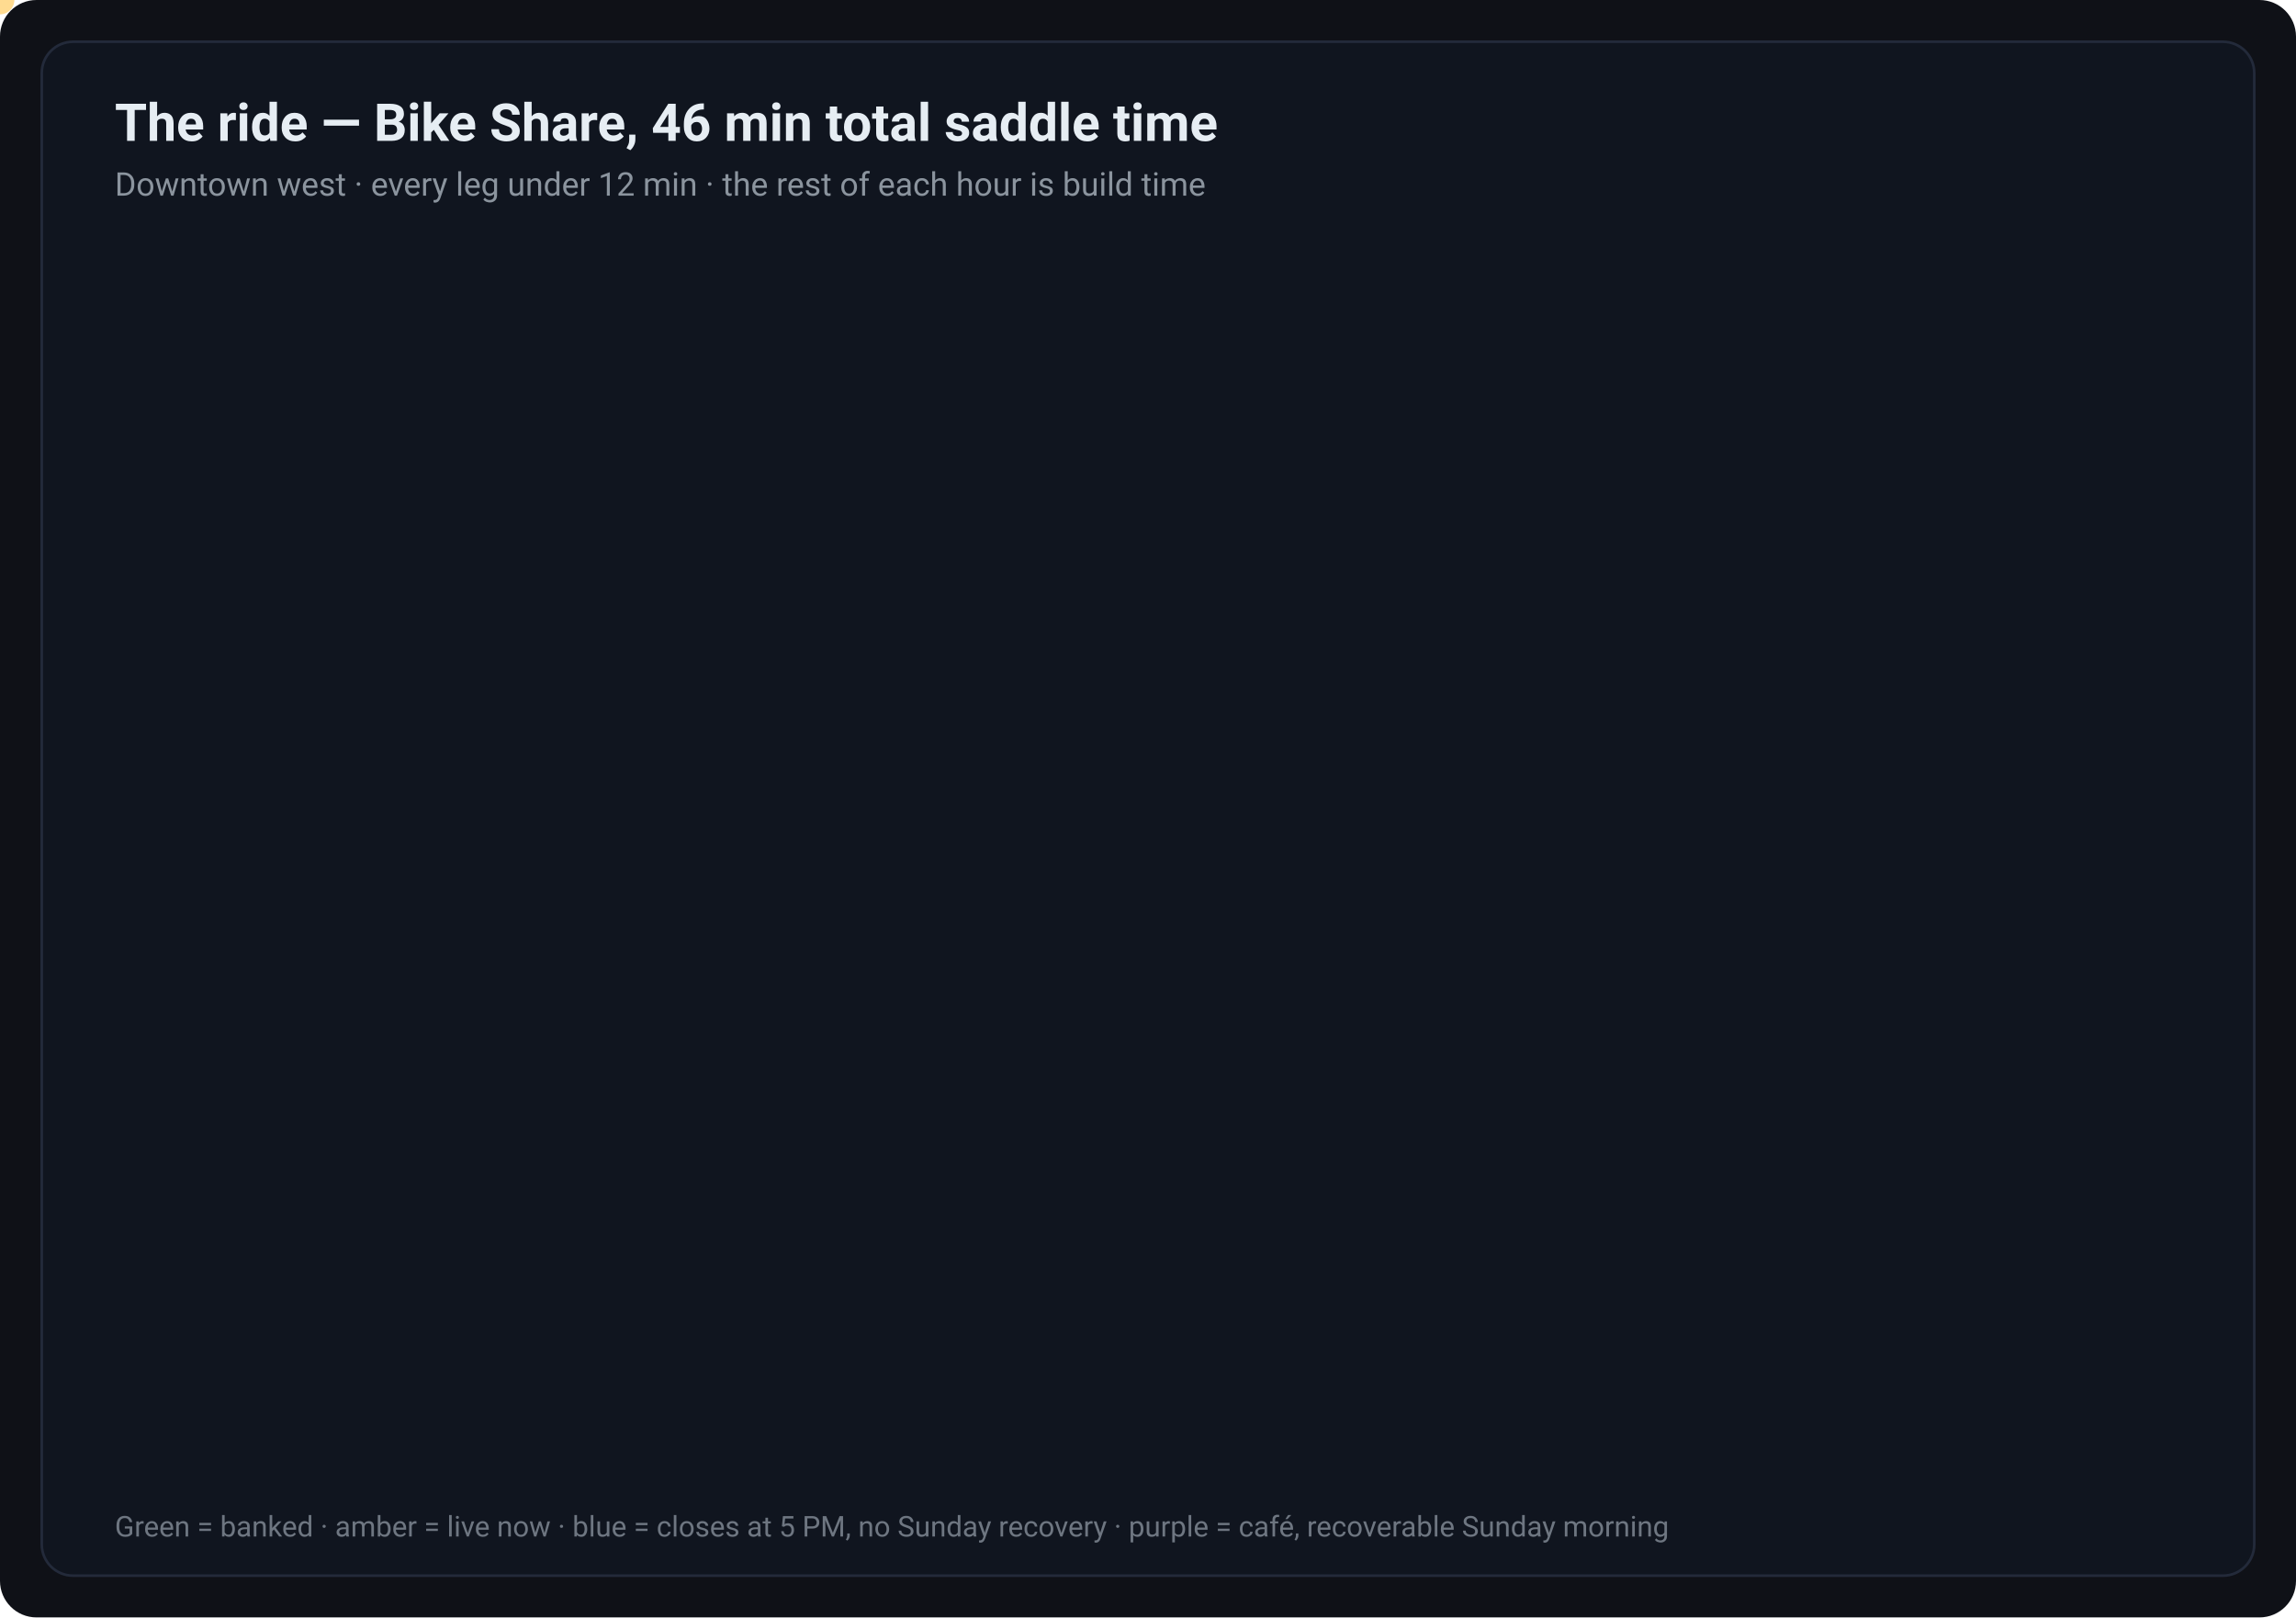
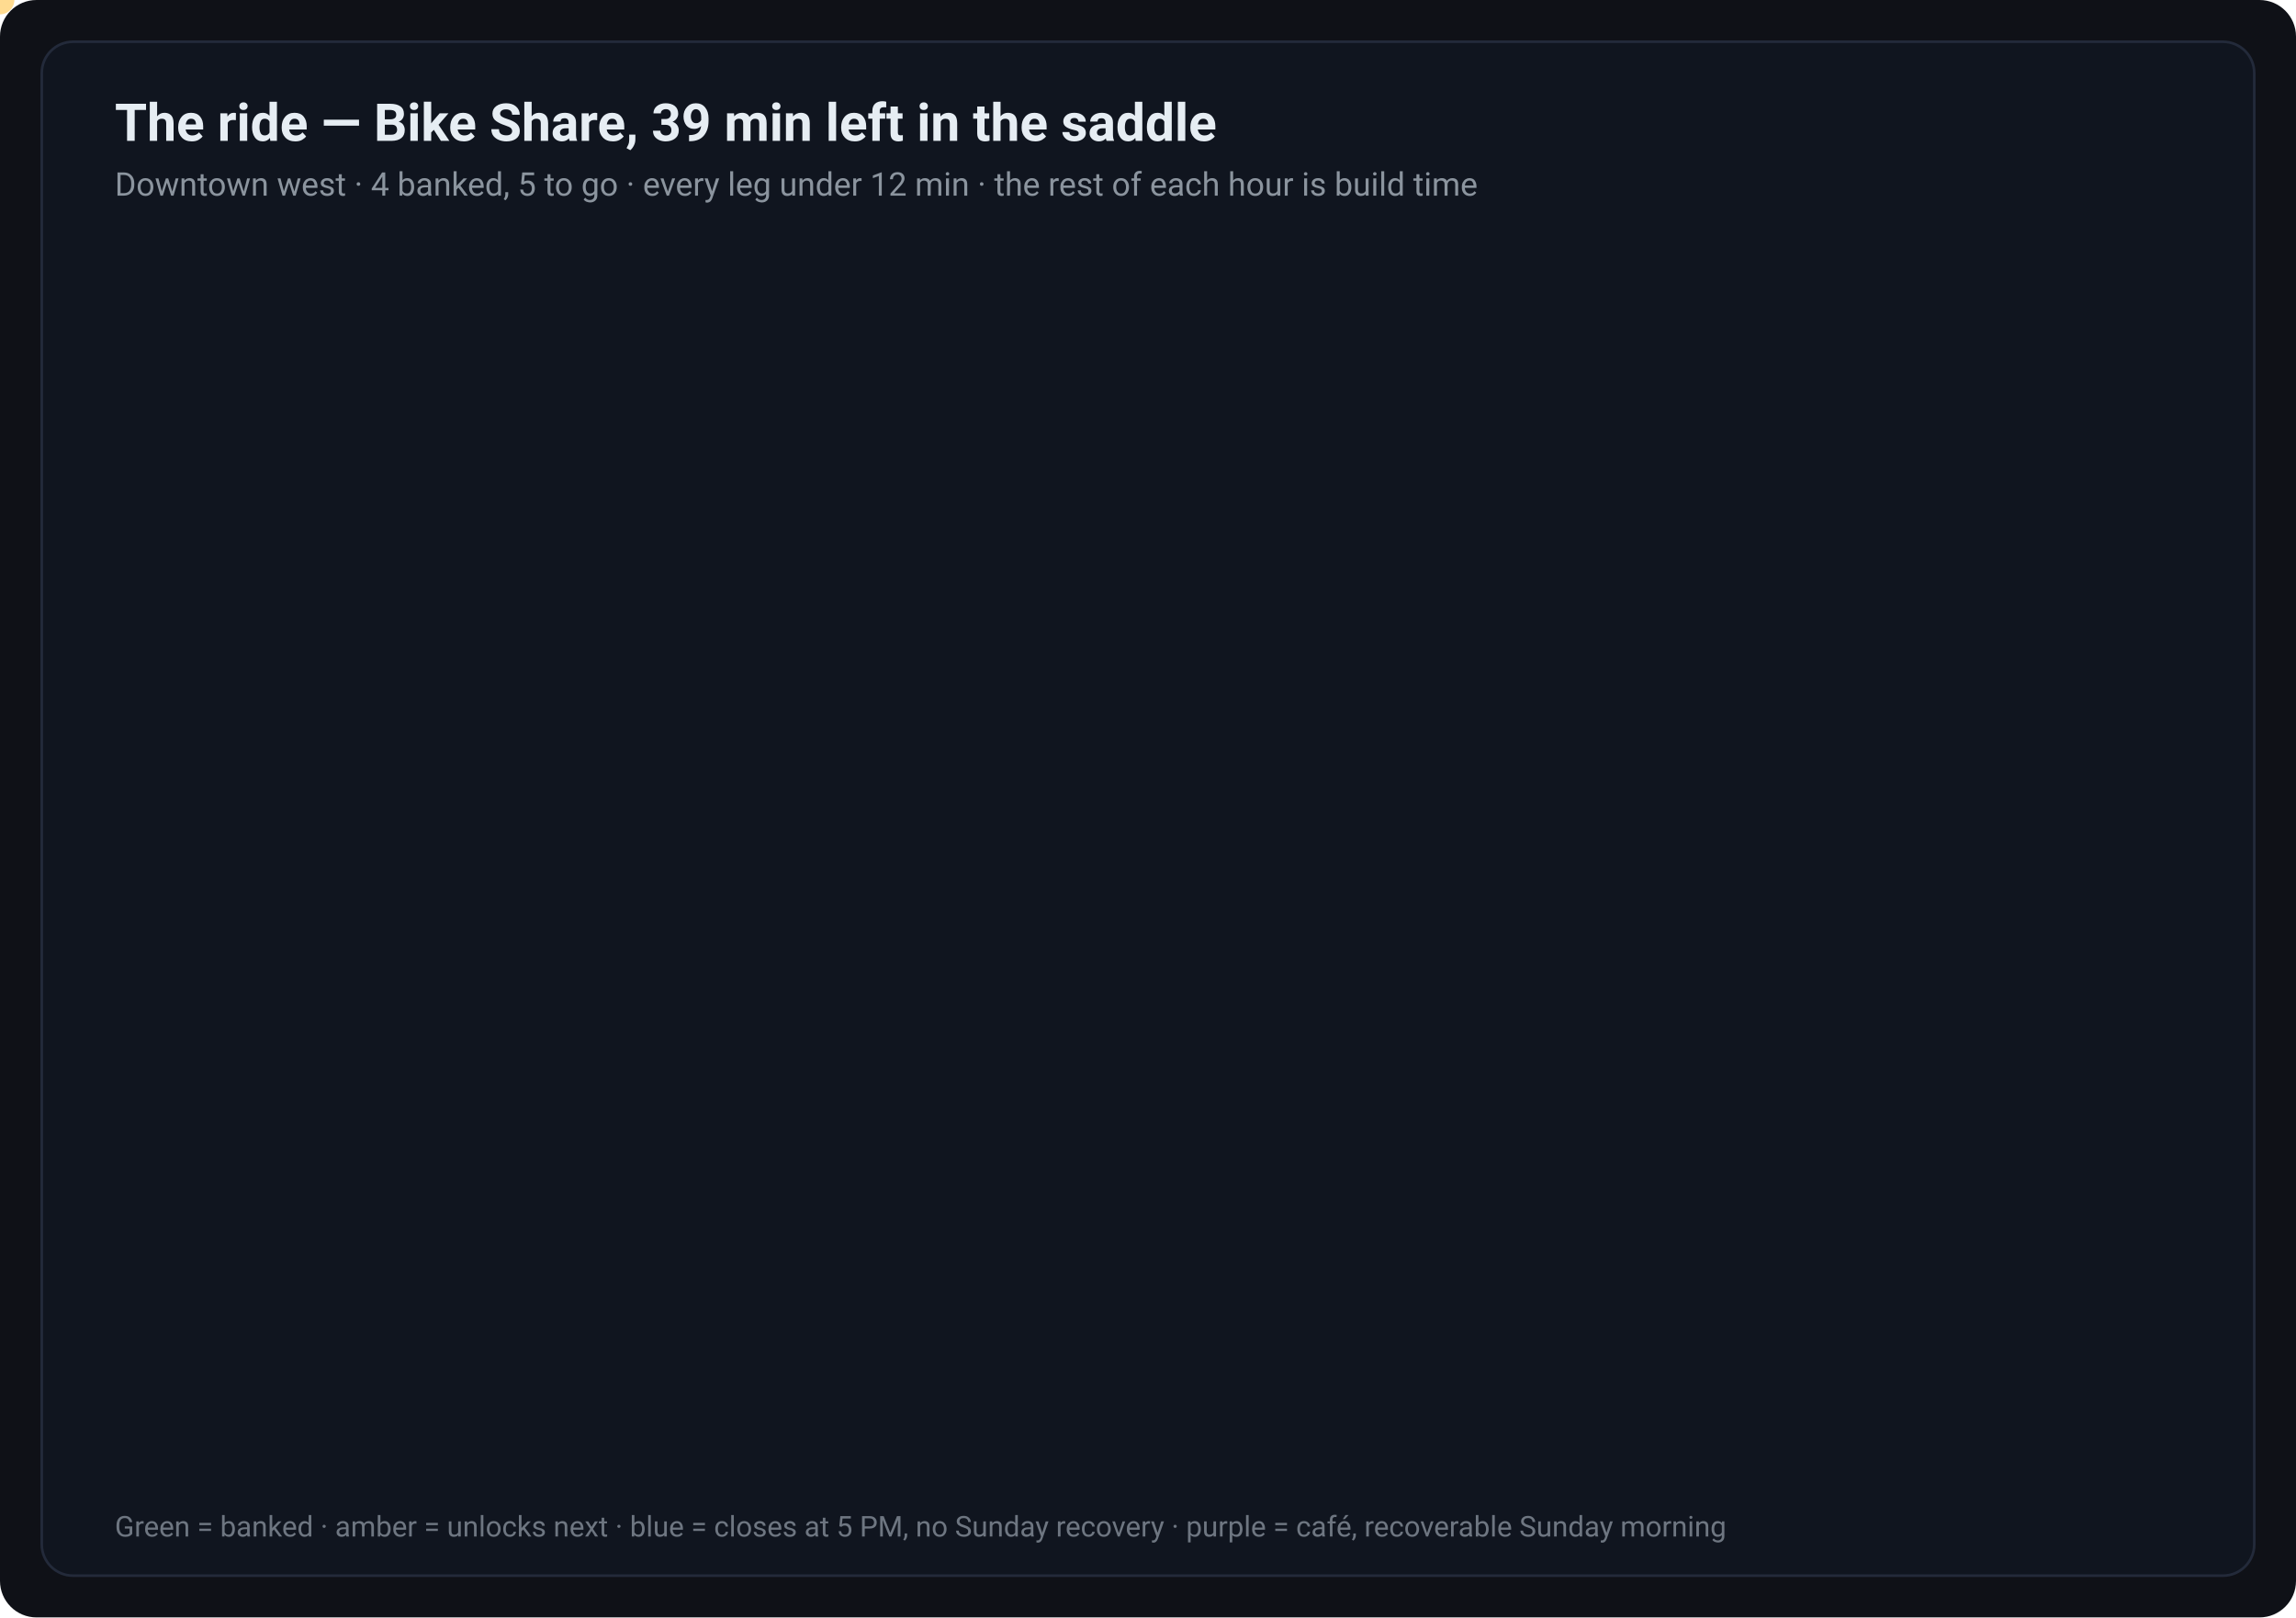
<svg xmlns="http://www.w3.org/2000/svg" viewBox="0 0 880 620" width="880" height="620" role="img" aria-label="Animated route map of the photo run across downtown west Toronto">
  <style>
    .bg    { fill: #0F1117; }
    .card  { fill: #10151F; stroke: #232A3A; stroke-width: 1; }
    .h1    { fill: #E6EDF3; font: 700 20px ui-sans-serif, -apple-system, "Segoe UI", Roboto, sans-serif; }
    .h2    { fill: #8B949E; font: 400 12.5px ui-sans-serif, -apple-system, "Segoe UI", Roboto, sans-serif; }
    .st    { stroke: #1C2436; stroke-width: 1.5; }
    .stl   { fill: #3D4757; font: 500 9.5px ui-sans-serif, -apple-system, "Segoe UI", Roboto, sans-serif; }
    .lbl   { fill: #C9D1D9; font: 600 11.5px ui-sans-serif, -apple-system, "Segoe UI", Roboto, sans-serif; }
    .lbld  { fill: #6E7681; font: 600 11.5px ui-sans-serif, -apple-system, "Segoe UI", Roboto, sans-serif; }
    .tm    { font: 700 11.5px ui-monospace, SFMono-Regular, Menlo, monospace; }
    .leg   { fill: #56606E; font: 500 9.5px ui-monospace, SFMono-Regular, Menlo, monospace; }
    .foot  { fill: #6E7681; font: 400 11px ui-sans-serif, -apple-system, "Segoe UI", Roboto, sans-serif; }

    .grid  { opacity: 0; animation: fade 0.9s ease-out 0.15s forwards; }
    @keyframes fade { to { opacity: 1; } }

-     .done  { stroke-dasharray: 260; stroke-dashoffset: 260; animation: draw 1.1s ease-out 0.6s forwards; }
-     .todo  { stroke-dasharray: 1460; stroke-dashoffset: 1460; animation: draw 3.4s ease-in-out 1.5s forwards; }
+     .done  { stroke-dasharray: 380; stroke-dashoffset: 380; animation: draw 1.1s ease-out 0.6s forwards; }
+     .todo  { stroke-dasharray: 1340; stroke-dashoffset: 1340; animation: draw 3.4s ease-in-out 1.5s forwards; }
    @keyframes draw { to { stroke-dashoffset: 0; } }

    .pin   { opacity: 0; transform-box: fill-box; transform-origin: center; animation: pop 0.5s cubic-bezier(.2,1.5,.4,1) forwards; }
    @keyframes pop { from { opacity: 0; transform: scale(0.1); } to { opacity: 1; transform: scale(1); } }

    .tag   { opacity: 0; animation: fade 0.5s ease-out forwards; }

    .halo  { transform-box: fill-box; transform-origin: center; animation: ping 2s ease-out 2s infinite; }
    @keyframes ping { 0% { transform: scale(0.7); opacity: 0.9; } 100% { transform: scale(3.2); opacity: 0; } }

    .p0{animation-delay:.8s}  .p1{animation-delay:1.0s} .p2{animation-delay:1.2s}
    .p3{animation-delay:2.0s} .p4{animation-delay:2.4s} .p5{animation-delay:2.8s}
    .p6{animation-delay:3.2s} .p7{animation-delay:3.6s} .p8{animation-delay:4.0s}
  </style>
  <rect class="bg" width="880" height="620" rx="14" />
  <rect class="card" x="16" y="16" width="848" height="588" rx="12" />
-   <text class="h1" x="44" y="54">The ride — Bike Share, 46 min total saddle time</text>
-   <text class="h2" x="44" y="75">Downtown west · every leg under 12 min · the rest of each hour is build time</text>
+   <text class="h1" x="44" y="54">The ride — Bike Share, 39 min left in the saddle</text>
+   <text class="h2" x="44" y="75">Downtown west · 4 banked, 5 to go · every leg under 12 min · the rest of each hour is build time</text>
  <g class="grid">
    <line class="st" x1="90" y1="135" x2="770" y2="135" />
    <text class="stl" x="766" y="130" text-anchor="end">COLLEGE ST</text>
    <line class="st" x1="90" y1="225" x2="770" y2="225" />
    <text class="stl" x="766" y="220" text-anchor="end">DUNDAS ST W</text>
    <line class="st" x1="90" y1="337" x2="770" y2="337" />
    <text class="stl" x="766" y="330" text-anchor="end">QUEEN ST W</text>
    <line class="st" x1="90" y1="372" x2="770" y2="372" />
    <text class="stl" x="766" y="367" text-anchor="end">KING ST W</text>
    <line class="st" x1="90" y1="413" x2="770" y2="413" />
    <text class="stl" x="766" y="408" text-anchor="end">FRONT ST W</text>
    <line class="st" x1="286" y1="110" x2="286" y2="500" />
    <text class="stl" x="290" y="122">BATHURST</text>
    <line class="st" x1="498" y1="110" x2="498" y2="500" />
    <text class="stl" x="502" y="122">SPADINA</text>
    <path d="M90,516 Q200,508 310,516 T530,516 T750,516 L770,516 L770,570 L90,570 Z" fill="#0C1A24" stroke="#152A38" stroke-width="1" />
    <text class="stl" x="404" y="547" fill="#2E4656">LAKE ONTARIO</text>
  </g>
-   <path class="done" d="M256,467 L407,377 L392,307" fill="none" stroke="#3FB950" stroke-width="3" stroke-linecap="round" stroke-linejoin="round" opacity="0.75" />
-   <path id="route" class="todo" d="M392,307 L286,243 L438,135 L332,485 L196,341 L498,225 L710,341" fill="none" stroke="#F0A020" stroke-width="3" stroke-linecap="round" stroke-linejoin="round" />
+   <path class="done" d="M256,467 L407,377 L392,307 L286,243" fill="none" stroke="#3FB950" stroke-width="3" stroke-linecap="round" stroke-linejoin="round" opacity="0.75" />
+   <path id="route" class="todo" d="M286,243 L438,135 L332,485 L196,341 L498,225 L710,341" fill="none" stroke="#F0A020" stroke-width="3" stroke-linecap="round" stroke-linejoin="round" />
  <circle r="5.5" fill="#FFD98A" opacity="0.95">
    <animateMotion dur="7s" begin="4.6s" repeatCount="indefinite" rotate="auto">
      <mpath href="#route" />
    </animateMotion>
  </circle>
  <g class="pin p0">
    <circle cx="256" cy="467" r="7" fill="#3FB950" opacity="0.75" />
    <path d="M252.7 467 l2.5 2.6 l4.5 -4.9" fill="none" stroke="#0F1117" stroke-width="1.9" stroke-linecap="round" stroke-linejoin="round" />
  </g>
  <text class="tag lbld p0" x="242" y="471" text-anchor="end">
    <tspan class="tm" fill="#3FB950">11:17</tspan> Milky's</text>
  <g class="pin p1">
    <circle cx="407" cy="377" r="7" fill="#3FB950" opacity="0.75" />
    <path d="M403.7 377 l2.5 2.6 l4.5 -4.9" fill="none" stroke="#0F1117" stroke-width="1.9" stroke-linecap="round" stroke-linejoin="round" />
  </g>
  <text class="tag lbld p1" x="421" y="381">
    <tspan class="tm" fill="#3FB950">12:21</tspan> Fungo Cafe</text>
  <g class="pin p2">
-     <circle class="halo" cx="392" cy="307" r="8" fill="none" stroke="#F0A020" stroke-width="2" />
-     <circle cx="392" cy="307" r="8" fill="#F0A020" />
-     <circle cx="392" cy="307" r="3" fill="#0F1117" />
+     <circle cx="392" cy="307" r="7" fill="#3FB950" opacity="0.75" />
+     <path d="M388.7 307 l2.5 2.6 l4.5 -4.9" fill="none" stroke="#0F1117" stroke-width="1.9" stroke-linecap="round" stroke-linejoin="round" />
  </g>
-   <text class="tag lbl p2" x="406" y="300">
-     <tspan class="tm" fill="#F0A020">1:21</tspan> Waterworks / The Well</text>
+   <text class="tag lbld p2" x="406" y="300">
+     <tspan class="tm" fill="#3FB950">1:24</tspan> Waterworks / The Well</text>
  <g class="pin p3">
-     <circle cx="286" cy="243" r="7" fill="#10151F" stroke="#58A6FF" stroke-width="2.5" />
+     <circle cx="286" cy="243" r="7" fill="#3FB950" opacity="0.75" />
+     <path d="M282.7 243 l2.5 2.6 l4.5 -4.9" fill="none" stroke="#0F1117" stroke-width="1.9" stroke-linecap="round" stroke-linejoin="round" />
  </g>
-   <text class="tag lbl p3" x="272" y="239" text-anchor="end">
-     <tspan class="tm" fill="#58A6FF">2:21</tspan> Scadding Court</text>
+   <text class="tag lbld p3" x="272" y="239" text-anchor="end">
+     <tspan class="tm" fill="#3FB950">2:25</tspan> Scadding Court</text>
  <g class="pin p4">
-     <circle cx="438" cy="135" r="7" fill="#10151F" stroke="#58A6FF" stroke-width="2.5" />
+     <circle class="halo" cx="438" cy="135" r="8" fill="none" stroke="#F0A020" stroke-width="2" />
+     <circle cx="438" cy="135" r="8" fill="#F0A020" />
+     <circle cx="438" cy="135" r="3" fill="#0F1117" />
  </g>
  <text class="tag lbl p4" x="452" y="139">
-     <tspan class="tm" fill="#58A6FF">3:21</tspan> TPL Lillian H. Smith</text>
+     <tspan class="tm" fill="#F0A020">3:25</tspan> TPL Lillian H. Smith</text>
  <g class="pin p5">
    <circle cx="332" cy="485" r="7" fill="#10151F" stroke="#58A6FF" stroke-width="2.5" />
  </g>
  <text class="tag lbl p5" x="346" y="489">
-     <tspan class="tm" fill="#58A6FF">4:21</tspan> TPL Fort York</text>
+     <tspan class="tm" fill="#58A6FF">4:25</tspan> TPL Fort York</text>
  <g class="pin p6">
    <circle cx="196" cy="341" r="7" fill="#10151F" stroke="#A371F7" stroke-width="2.5" />
  </g>
  <text class="tag lbl p6" x="182" y="338" text-anchor="end">
-     <tspan class="tm" fill="#A371F7">5:21</tspan> Botanic</text>
+     <tspan class="tm" fill="#A371F7">5:25</tspan> Botanic</text>
  <g class="pin p7">
    <circle cx="498" cy="225" r="7" fill="#10151F" stroke="#A371F7" stroke-width="2.5" />
  </g>
  <text class="tag lbl p7" x="512" y="221">
-     <tspan class="tm" fill="#A371F7">6:21</tspan> ICHA Tea · Chinatown</text>
+     <tspan class="tm" fill="#A371F7">6:25</tspan> ICHA Tea · Chinatown</text>
  <g class="pin p8">
    <circle cx="710" cy="341" r="7" fill="#10151F" stroke="#A371F7" stroke-width="2.5" />
  </g>
  <text class="tag lbl p8" x="696" y="345" text-anchor="end">
-     <tspan class="tm" fill="#A371F7">7:21</tspan> Varda</text>
-   <text class="foot" x="44" y="589">Green = banked · amber = live now · blue = closes at 5 PM, no Sunday recovery · purple = café, recoverable Sunday morning</text>
+     <tspan class="tm" fill="#A371F7">7:25</tspan> Varda</text>
+   <text class="foot" x="44" y="589">Green = banked · amber = unlocks next · blue = closes at 5 PM, no Sunday recovery · purple = café, recoverable Sunday morning</text>
</svg>
